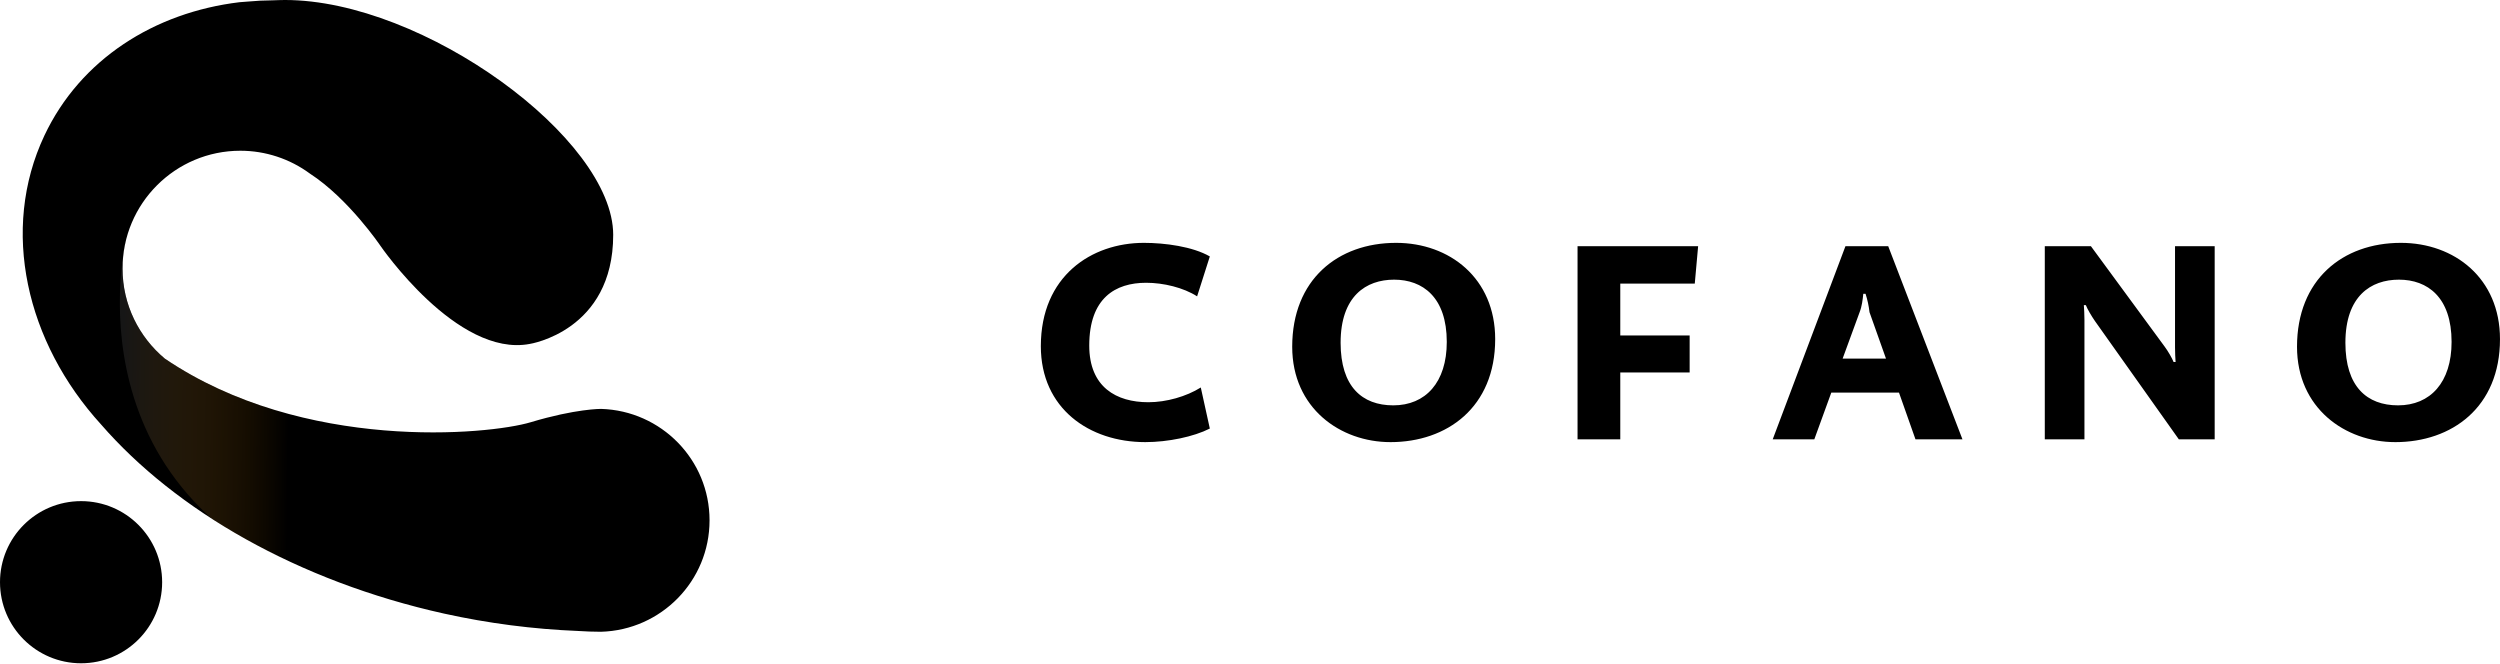
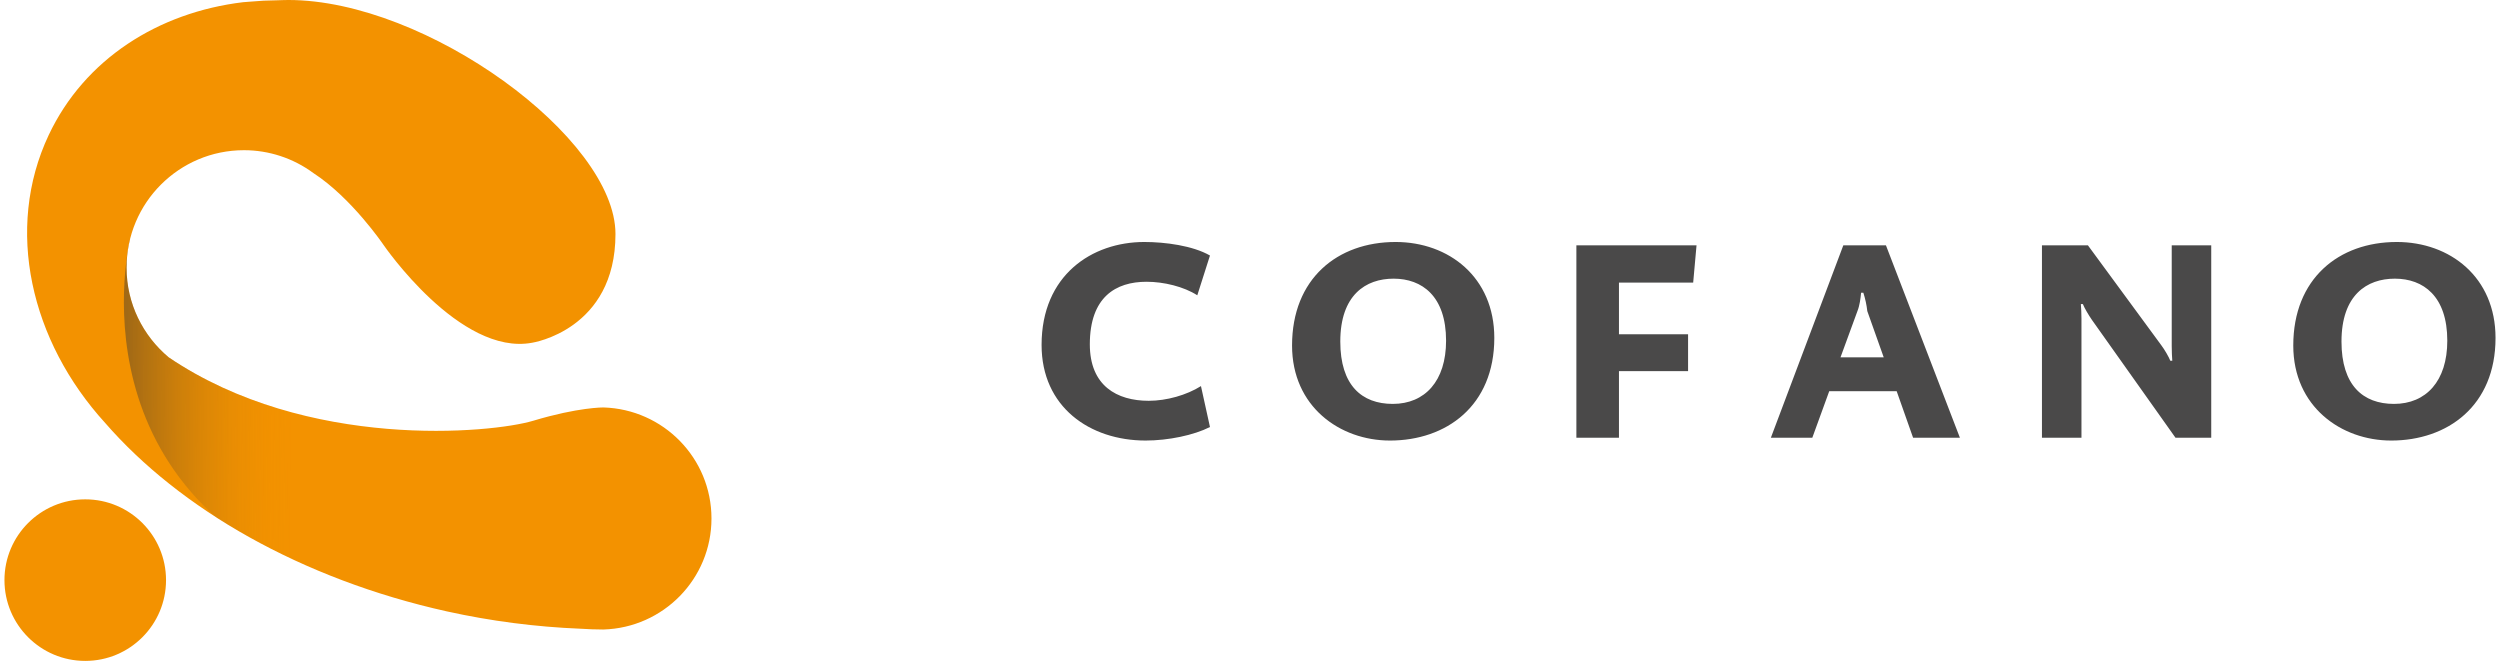
- <svg xmlns="http://www.w3.org/2000/svg" id="js_header_logo" viewBox="0 0 232.256 61.621" height="61.621" width="232.256">
+ <svg xmlns="http://www.w3.org/2000/svg" viewBox="0 0 232.256 61.621" height="46" width="174" style="display:block; margin:0 auto;">
  <defs>
-     <clipPath id="logo-patch-1">
+     <clipPath id="loader-logo-patch-1">
      <path d="M0 0h174.192v46.216H0z" />
    </clipPath>
-     <clipPath id="logo-patch-2">
+     <clipPath id="loader-logo-patch-2">
      <path d="M19.853 46.216c-.279 0-.553-.014-.829-.022-.606-.002-1.2-.035-1.794-.091-.179-.013-.36-.024-.542-.041-5.926-.715-11.088-3.975-13.596-9.294C0 30.204 1.825 22.359 7.046 16.637 12.241 10.661 20.74 5.722 30.948 3.46a53.347 53.347 0 0 1 9.327-1.208 26.232 26.232 0 0 1 1.599-.056c4.197.119 7.566 3.542 7.566 7.764 0 4.221-3.365 7.639-7.558 7.765 0 0-1.758.017-4.903-.929-2.92-.879-15.829-2.108-25.491 4.431-1.798 1.503-2.95 3.748-2.95 6.274a8.21 8.21 0 0 0 8.209 8.212 8.173 8.173 0 0 0 4.849-1.594c2.691-1.747 4.905-5.021 4.905-5.021s5.34-7.805 10.405-6.846c0 0 5.821.889 5.821 7.6 0 6.708-13.214 16.364-22.874 16.364z" />
    </clipPath>
-     <linearGradient id="logo-gradient" gradientTransform="rotate(179.479 10.01 7.174) scale(11.62553)" gradientUnits="userSpaceOnUse" x2="1">
+     <linearGradient id="loader-logo-gradient" gradientTransform="rotate(179.479 10.01 7.174) scale(11.62553)" gradientUnits="userSpaceOnUse" x2="1">
      <stop offset="0" stop-color="#f39200" stop-opacity="0" />
      <stop offset="1" stop-color="#333" />
    </linearGradient>
  </defs>
-   <g class="logo_figure" clip-path="url(#logo-patch-1)" transform="matrix(1.33333 0 0 -1.33333 0 61.621)">
+   <g fill="#f39200" clip-path="url(#loader-logo-patch-1)" transform="matrix(1.33333 0 0 -1.33333 0 61.621)">
    <path d="M0 5.65a5.649 5.649 0 1 1 11.298 0A5.649 5.649 0 0 1 0 5.649m41.882 12.076s-1.759.017-4.903-.929c-2.92-.879-15.829-2.108-25.492 4.431-1.797 1.503-2.949 3.749-2.949 6.274a8.211 8.211 0 0 0 8.21 8.212 8.167 8.167 0 0 0 4.847-1.594c2.692-1.747 4.906-5.021 4.906-5.021s5.34-7.805 10.405-6.847c0 0 5.82.89 5.82 7.601 0 6.708-13.214 16.364-22.873 16.364-.279 0-.553-.014-.829-.022a20.462 20.462 0 0 1-1.794-.09c-.179-.014-.36-.025-.542-.042-5.926-.714-11.088-3.975-13.596-9.294C0 30.204 1.825 22.359 7.046 16.636 12.24 10.66 20.74 5.723 30.948 3.461a53.245 53.245 0 0 1 9.326-1.209 25.488 25.488 0 0 1 1.601-.056c4.196.119 7.564 3.541 7.564 7.764 0 4.221-3.365 7.639-7.557 7.765" />
  </g>
-   <g class="logo_figure" clip-path="url(#logo-patch-2)" transform="matrix(1.33333 0 0 -1.33333 0 61.621)">
-     <path d="M24.554 4.77c11.234-3.478 20.891-5.894 20.891-5.894s7.862 10.553 7.858 11.487v.002l-.001.02c-.143.771-1.404 7.505-6.595 8.138-5.193.631-12.56.351-12.56.351l-20.84 8.347-4.519 2.29S4.225 11.06 24.554 4.77" fill="url(#logo-gradient)" opacity=".43" />
+   <g fill="#f39200" clip-path="url(#loader-logo-patch-2)" transform="matrix(1.33333 0 0 -1.33333 0 61.621)">
+     <path d="M24.554 4.77c11.234-3.478 20.891-5.894 20.891-5.894s7.862 10.553 7.858 11.487v.002l-.001.02c-.143.771-1.404 7.505-6.595 8.138-5.193.631-12.56.351-12.56.351l-20.84 8.347-4.519 2.29S4.225 11.06 24.554 4.77" fill="url(#loader-logo-gradient)" opacity=".43" />
  </g>
-   <path d="M106.4 41.074c-5.206 0-9.704-3.126-9.704-8.912 0-6.52 4.708-9.6 9.574-9.6 1.947 0 4.524.34 6.126 1.262l-1.182 3.708c-1.262-.814-3.13-1.262-4.733-1.262-2.867 0-5.287 1.42-5.287 5.836 0 3.864 2.524 5.262 5.495 5.262 1.66 0 3.525-.528 4.867-1.37l.84 3.815c-1.499.763-3.89 1.261-5.996 1.261m23.116-15.093c-2.602 0-4.97 1.525-4.97 5.864 0 4.075 1.998 5.813 4.894 5.813 2.997 0 4.969-2.132 4.969-5.893 0-4.156-2.239-5.784-4.893-5.784m-.342 15.093c-4.657 0-9.125-3.157-9.125-8.86 0-6.233 4.23-9.652 9.653-9.652 4.967 0 9.204 3.287 9.204 8.943 0 6.333-4.47 9.57-9.732 9.57m28.274-14.726h-6.92v4.815h6.444v3.44h-6.444v6.21h-3.97v-17.94h11.202zm16.234 2.657a8.857 8.857 0 0 0-.368-1.712h-.21c-.052.528-.13 1.184-.342 1.712l-1.577 4.307h4.027zm4.27 11.808l-1.532-4.342h-6.287l-1.579 4.342h-3.864l6.756-17.94h3.974l6.897 17.94zm24.466 0l-7.797-10.994c-.312-.448-.71-1.13-.84-1.47h-.187c.027.312.056.92.056 1.367v11.097h-3.684v-17.94h4.286l6.84 9.314c.314.416.71 1.104.84 1.445h.186c-.027-.32-.053-.897-.053-1.368v-9.39h3.684v17.94zm20.448-14.833c-2.607 0-4.973 1.525-4.973 5.864 0 4.075 2.002 5.813 4.894 5.813 2.996 0 4.971-2.132 4.971-5.893 0-4.156-2.236-5.784-4.892-5.784m-.341 15.093c-4.656 0-9.127-3.157-9.127-8.86 0-6.233 4.233-9.652 9.65-9.652 4.974 0 9.207 3.287 9.207 8.943 0 6.333-4.472 9.57-9.73 9.57" class="logo_path" />
+   <path d="M106.4 41.074c-5.206 0-9.704-3.126-9.704-8.912 0-6.52 4.708-9.6 9.574-9.6 1.947 0 4.524.34 6.126 1.262l-1.182 3.708c-1.262-.814-3.13-1.262-4.733-1.262-2.867 0-5.287 1.42-5.287 5.836 0 3.864 2.524 5.262 5.495 5.262 1.66 0 3.525-.528 4.867-1.37l.84 3.815c-1.499.763-3.89 1.261-5.996 1.261m23.116-15.093c-2.602 0-4.97 1.525-4.97 5.864 0 4.075 1.998 5.813 4.894 5.813 2.997 0 4.969-2.132 4.969-5.893 0-4.156-2.239-5.784-4.893-5.784m-.342 15.093c-4.657 0-9.125-3.157-9.125-8.86 0-6.233 4.23-9.652 9.653-9.652 4.967 0 9.204 3.287 9.204 8.943 0 6.333-4.47 9.57-9.732 9.57m28.274-14.726h-6.92v4.815h6.444v3.44h-6.444v6.21h-3.97v-17.94h11.202zm16.234 2.657a8.857 8.857 0 0 0-.368-1.712h-.21c-.052.528-.13 1.184-.342 1.712l-1.577 4.307h4.027zm4.27 11.808l-1.532-4.342h-6.287l-1.579 4.342h-3.864l6.756-17.94h3.974l6.897 17.94zm24.466 0l-7.797-10.994c-.312-.448-.71-1.13-.84-1.47h-.187c.027.312.056.92.056 1.367v11.097h-3.684v-17.94h4.286l6.84 9.314c.314.416.71 1.104.84 1.445h.186c-.027-.32-.053-.897-.053-1.368v-9.39h3.684v17.94zm20.448-14.833c-2.607 0-4.973 1.525-4.973 5.864 0 4.075 2.002 5.813 4.894 5.813 2.996 0 4.971-2.132 4.971-5.893 0-4.156-2.236-5.784-4.892-5.784m-.341 15.093c-4.656 0-9.127-3.157-9.127-8.86 0-6.233 4.233-9.652 9.65-9.652 4.974 0 9.207 3.287 9.207 8.943 0 6.333-4.472 9.57-9.73 9.57" fill="#4a4949" />
</svg>
